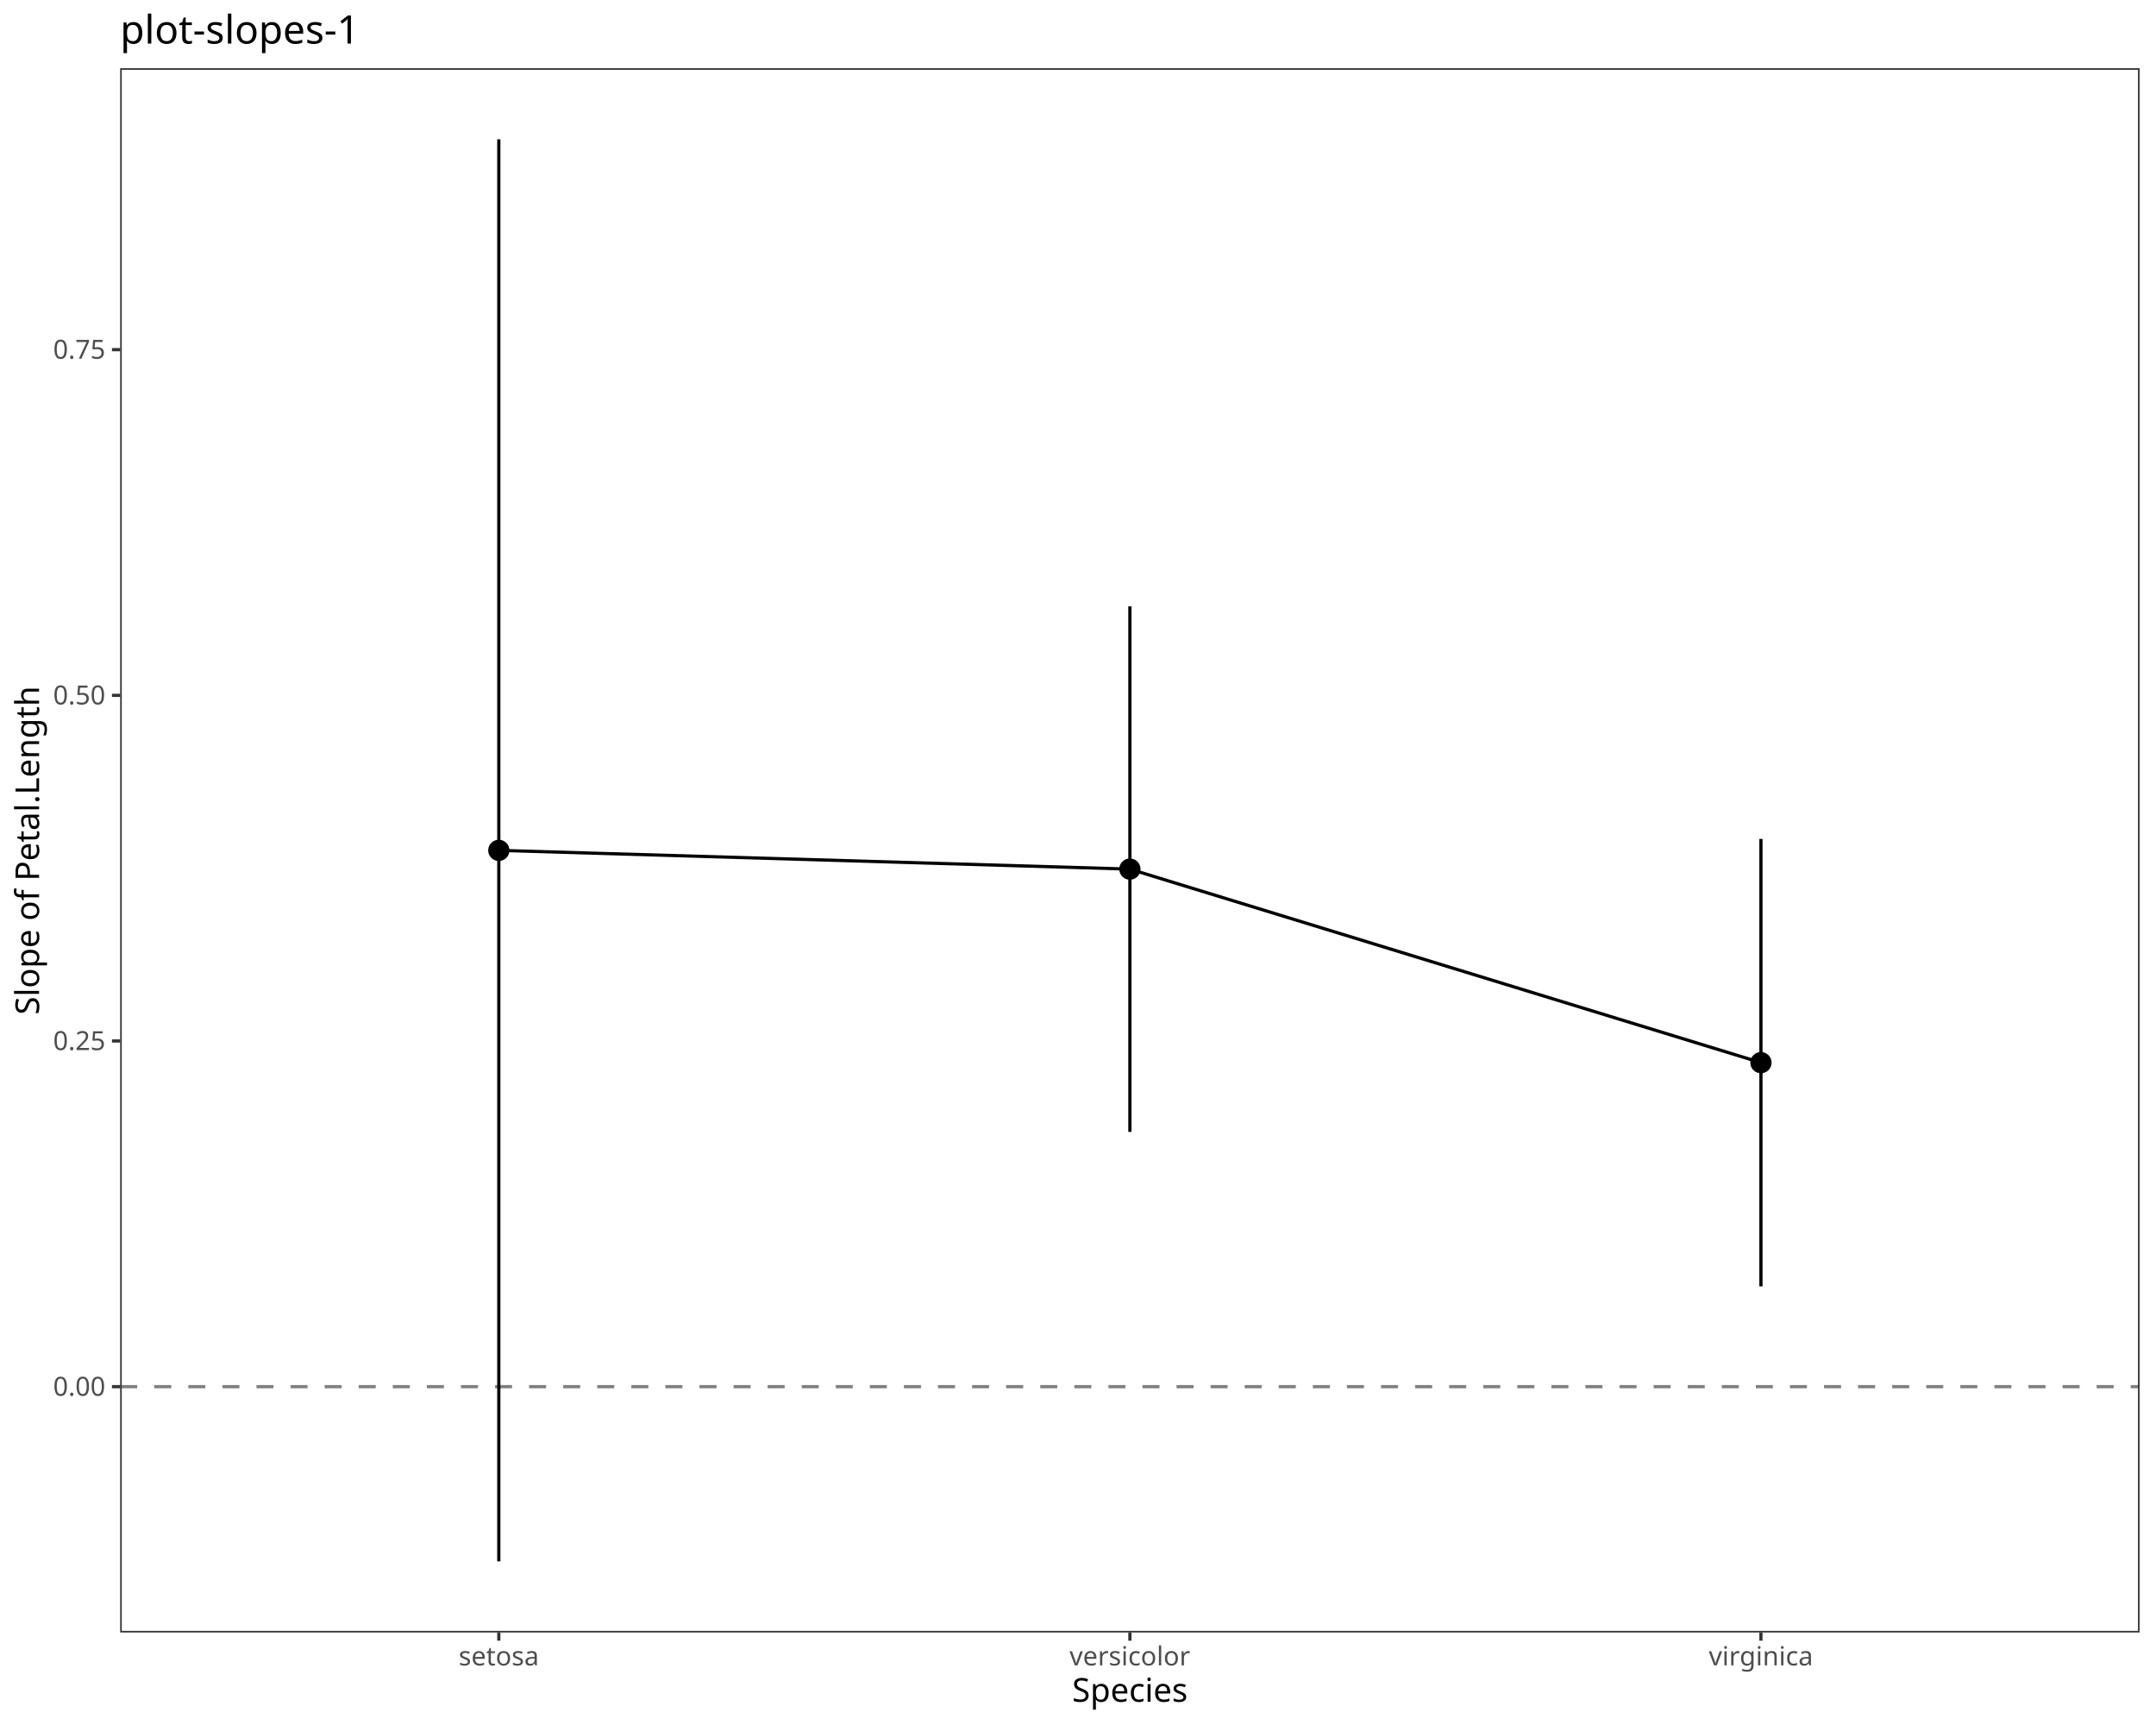
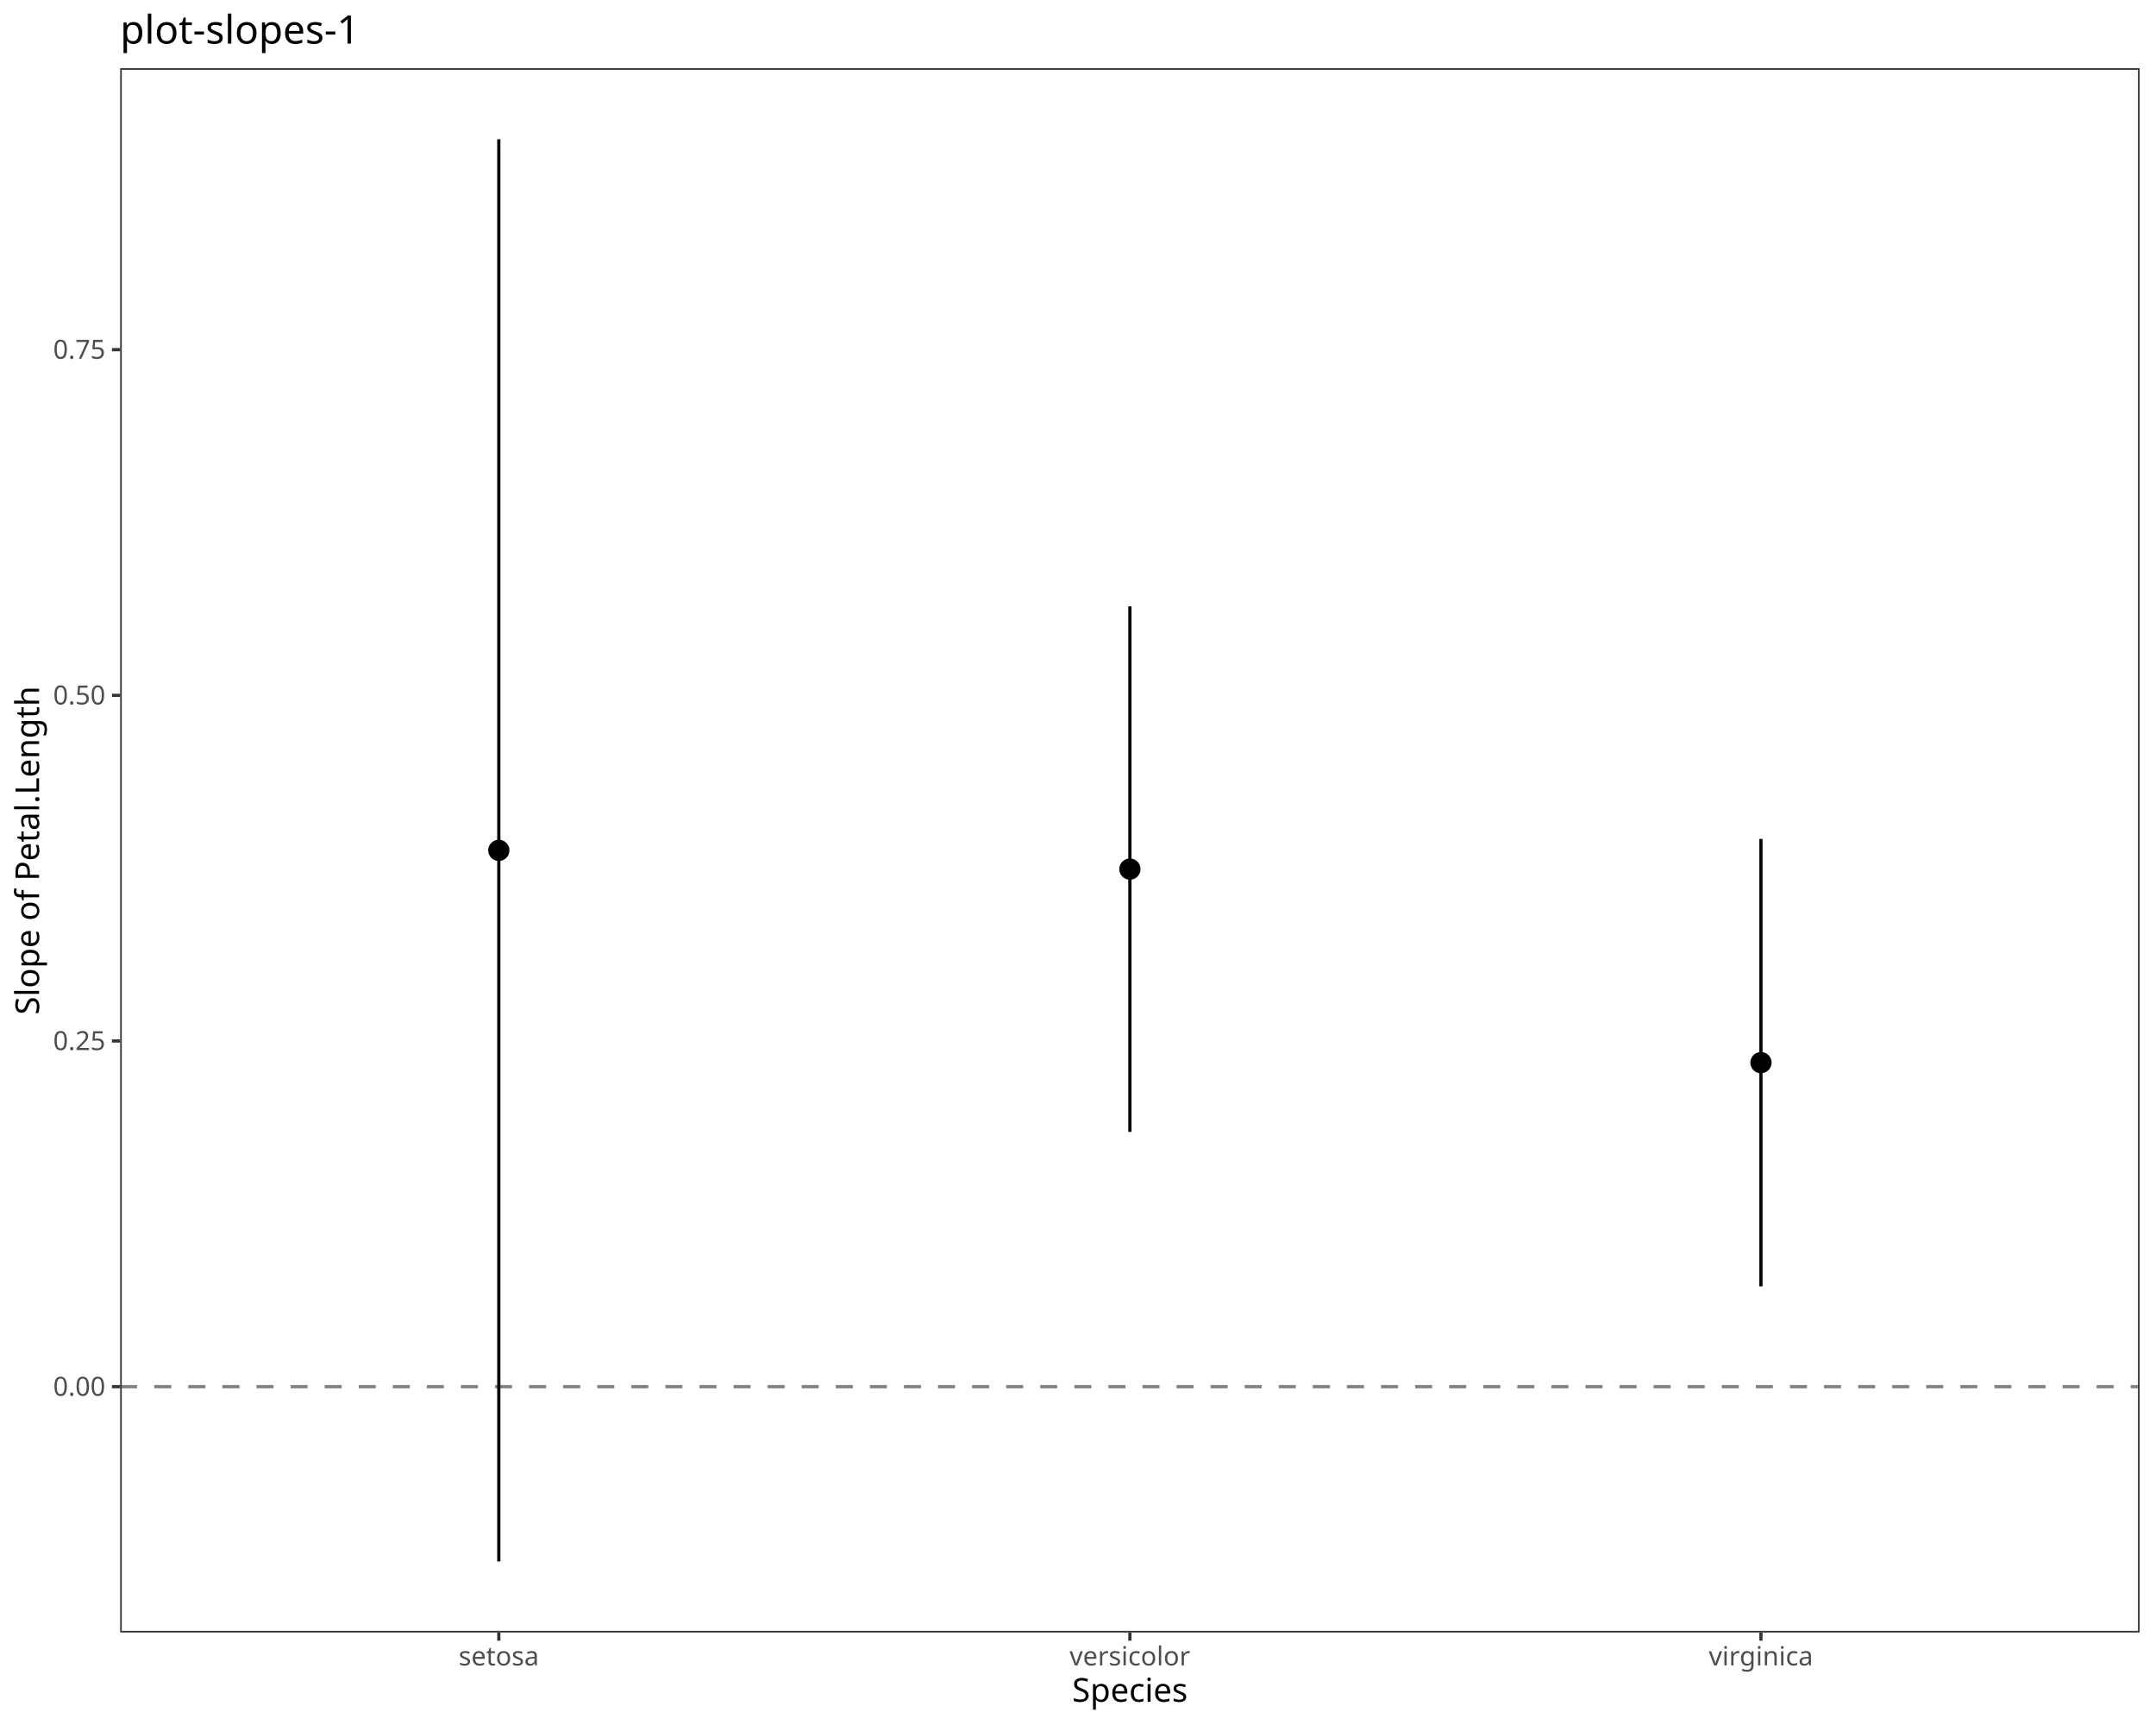
<svg xmlns="http://www.w3.org/2000/svg" class="svglite" data-engine-version="2.0" width="720.00pt" height="576.00pt" viewBox="0 0 720.00 576.00">
  <defs>
    <style type="text/css">
    .svglite line, .svglite polyline, .svglite polygon, .svglite path, .svglite rect, .svglite circle {
      fill: none;
      stroke: #000000;
      stroke-linecap: round;
      stroke-linejoin: round;
      stroke-miterlimit: 10.00;
    }
  </style>
  </defs>
  <rect width="100%" height="100%" style="stroke: none; fill: #FFFFFF;" />
  <defs>
    <clipPath id="cpMC4wMHw3MjAuMDB8MC4wMHw1NzYuMDA=">
      <rect x="0.00" y="0.00" width="720.00" height="576.00" />
    </clipPath>
  </defs>
  <g clip-path="url(#cpMC4wMHw3MjAuMDB8MC4wMHw1NzYuMDA=)">
    <rect x="0.00" y="0.00" width="720.00" height="576.00" style="stroke-width: 1.07; stroke: #FFFFFF; fill: #FFFFFF;" />
  </g>
  <defs>
    <clipPath id="cpNDAuMTN8NzE0LjUyfDIyLjc4fDU0NS4xMQ==">
      <rect x="40.13" y="22.78" width="674.39" height="522.33" />
    </clipPath>
  </defs>
  <g clip-path="url(#cpNDAuMTN8NzE0LjUyfDIyLjc4fDU0NS4xMQ==)">
    <rect x="40.13" y="22.78" width="674.39" height="522.33" style="stroke-width: 1.07; stroke: none; fill: #FFFFFF;" />
    <line x1="40.13" y1="463.03" x2="714.52" y2="463.03" style="stroke-width: 1.07; stroke: #000000; stroke-opacity: 0.50; stroke-dasharray: 5.69,5.69; stroke-linecap: butt;" />
-     <polyline points="166.58,283.95 377.33,290.21 588.07,354.83 " style="stroke-width: 1.07; stroke-linecap: butt;" />
    <line x1="166.58" y1="521.37" x2="166.58" y2="46.53" style="stroke-width: 1.07; stroke-linecap: butt;" />
    <line x1="377.33" y1="377.96" x2="377.33" y2="202.47" style="stroke-width: 1.07; stroke-linecap: butt;" />
    <line x1="588.07" y1="429.54" x2="588.07" y2="280.12" style="stroke-width: 1.07; stroke-linecap: butt;" />
    <circle cx="166.58" cy="283.95" r="2.84" style="stroke-width: 1.42; fill: #000000;" />
    <circle cx="377.33" cy="290.21" r="2.84" style="stroke-width: 1.42; fill: #000000;" />
    <circle cx="588.07" cy="354.83" r="2.84" style="stroke-width: 1.42; fill: #000000;" />
    <rect x="40.13" y="22.78" width="674.39" height="522.33" style="stroke-width: 1.07; stroke: #333333;" />
  </g>
  <g clip-path="url(#cpMC4wMHw3MjAuMDB8MC4wMHw1NzYuMDA=)">
    <text x="35.20" y="466.06" text-anchor="end" style="font-size: 8.80px; fill: #4D4D4D; font-family: sans;" textLength="17.13px" lengthAdjust="spacingAndGlyphs">0.00</text>
    <text x="35.20" y="350.63" text-anchor="end" style="font-size: 8.80px; fill: #4D4D4D; font-family: sans;" textLength="17.13px" lengthAdjust="spacingAndGlyphs">0.25</text>
    <text x="35.20" y="235.21" text-anchor="end" style="font-size: 8.80px; fill: #4D4D4D; font-family: sans;" textLength="17.13px" lengthAdjust="spacingAndGlyphs">0.50</text>
    <text x="35.20" y="119.78" text-anchor="end" style="font-size: 8.80px; fill: #4D4D4D; font-family: sans;" textLength="17.13px" lengthAdjust="spacingAndGlyphs">0.75</text>
    <polyline points="37.39,463.03 40.13,463.03 " style="stroke-width: 1.07; stroke: #333333; stroke-linecap: butt;" />
    <polyline points="37.39,347.60 40.13,347.60 " style="stroke-width: 1.07; stroke: #333333; stroke-linecap: butt;" />
    <polyline points="37.39,232.18 40.13,232.18 " style="stroke-width: 1.07; stroke: #333333; stroke-linecap: butt;" />
    <polyline points="37.39,116.76 40.13,116.76 " style="stroke-width: 1.07; stroke: #333333; stroke-linecap: butt;" />
    <polyline points="166.58,547.85 166.58,545.11 " style="stroke-width: 1.07; stroke: #333333; stroke-linecap: butt;" />
    <polyline points="377.33,547.85 377.33,545.11 " style="stroke-width: 1.07; stroke: #333333; stroke-linecap: butt;" />
    <polyline points="588.07,547.85 588.07,545.11 " style="stroke-width: 1.07; stroke: #333333; stroke-linecap: butt;" />
    <text x="166.58" y="556.10" text-anchor="middle" style="font-size: 8.80px; fill: #4D4D4D; font-family: sans;" textLength="25.94px" lengthAdjust="spacingAndGlyphs">setosa</text>
    <text x="377.33" y="556.10" text-anchor="middle" style="font-size: 8.80px; fill: #4D4D4D; font-family: sans;" textLength="37.66px" lengthAdjust="spacingAndGlyphs">versicolor</text>
    <text x="588.07" y="556.10" text-anchor="middle" style="font-size: 8.80px; fill: #4D4D4D; font-family: sans;" textLength="32.28px" lengthAdjust="spacingAndGlyphs">virginica</text>
    <text x="377.33" y="568.24" text-anchor="middle" style="font-size: 11.00px; font-family: sans;" textLength="39.14px" lengthAdjust="spacingAndGlyphs">Species</text>
    <text transform="translate(13.05,283.95) rotate(-90)" text-anchor="middle" style="font-size: 11.00px; font-family: sans;" textLength="105.20px" lengthAdjust="spacingAndGlyphs">Slope of Petal.Length</text>
    <text x="40.13" y="14.56" style="font-size: 13.20px; font-family: sans;" textLength="75.58px" lengthAdjust="spacingAndGlyphs">plot-slopes-1</text>
  </g>
</svg>
